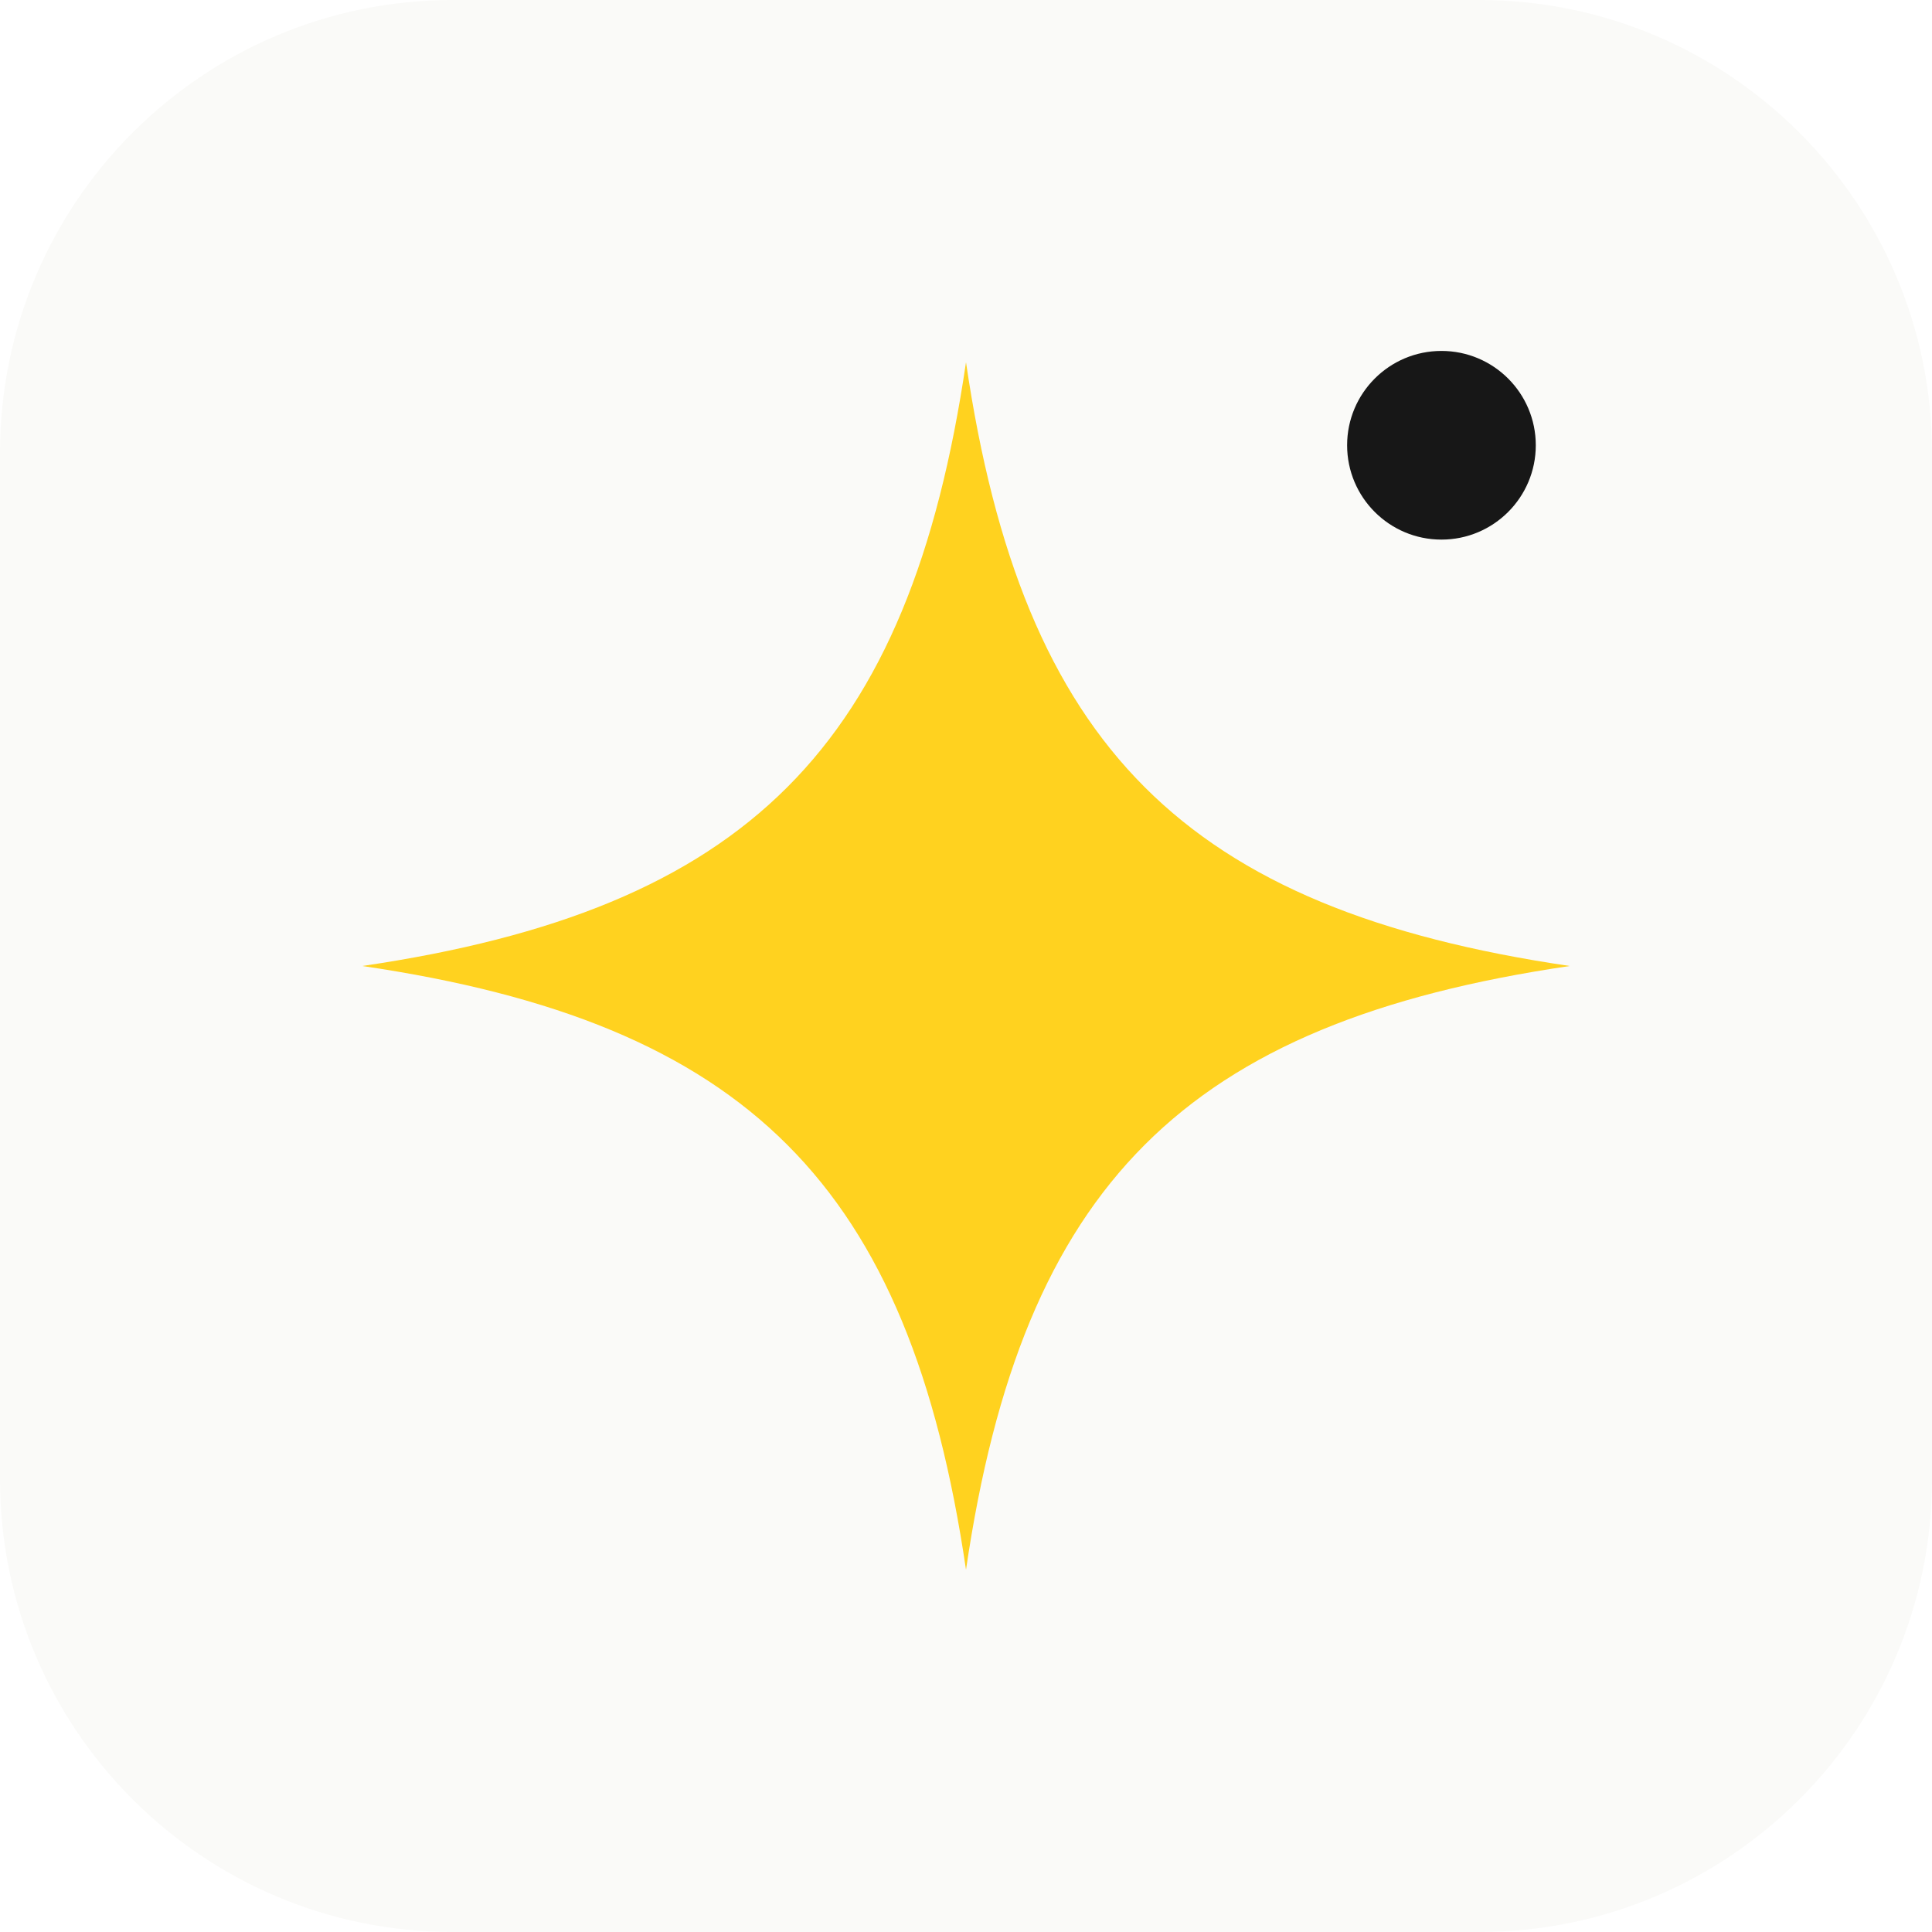
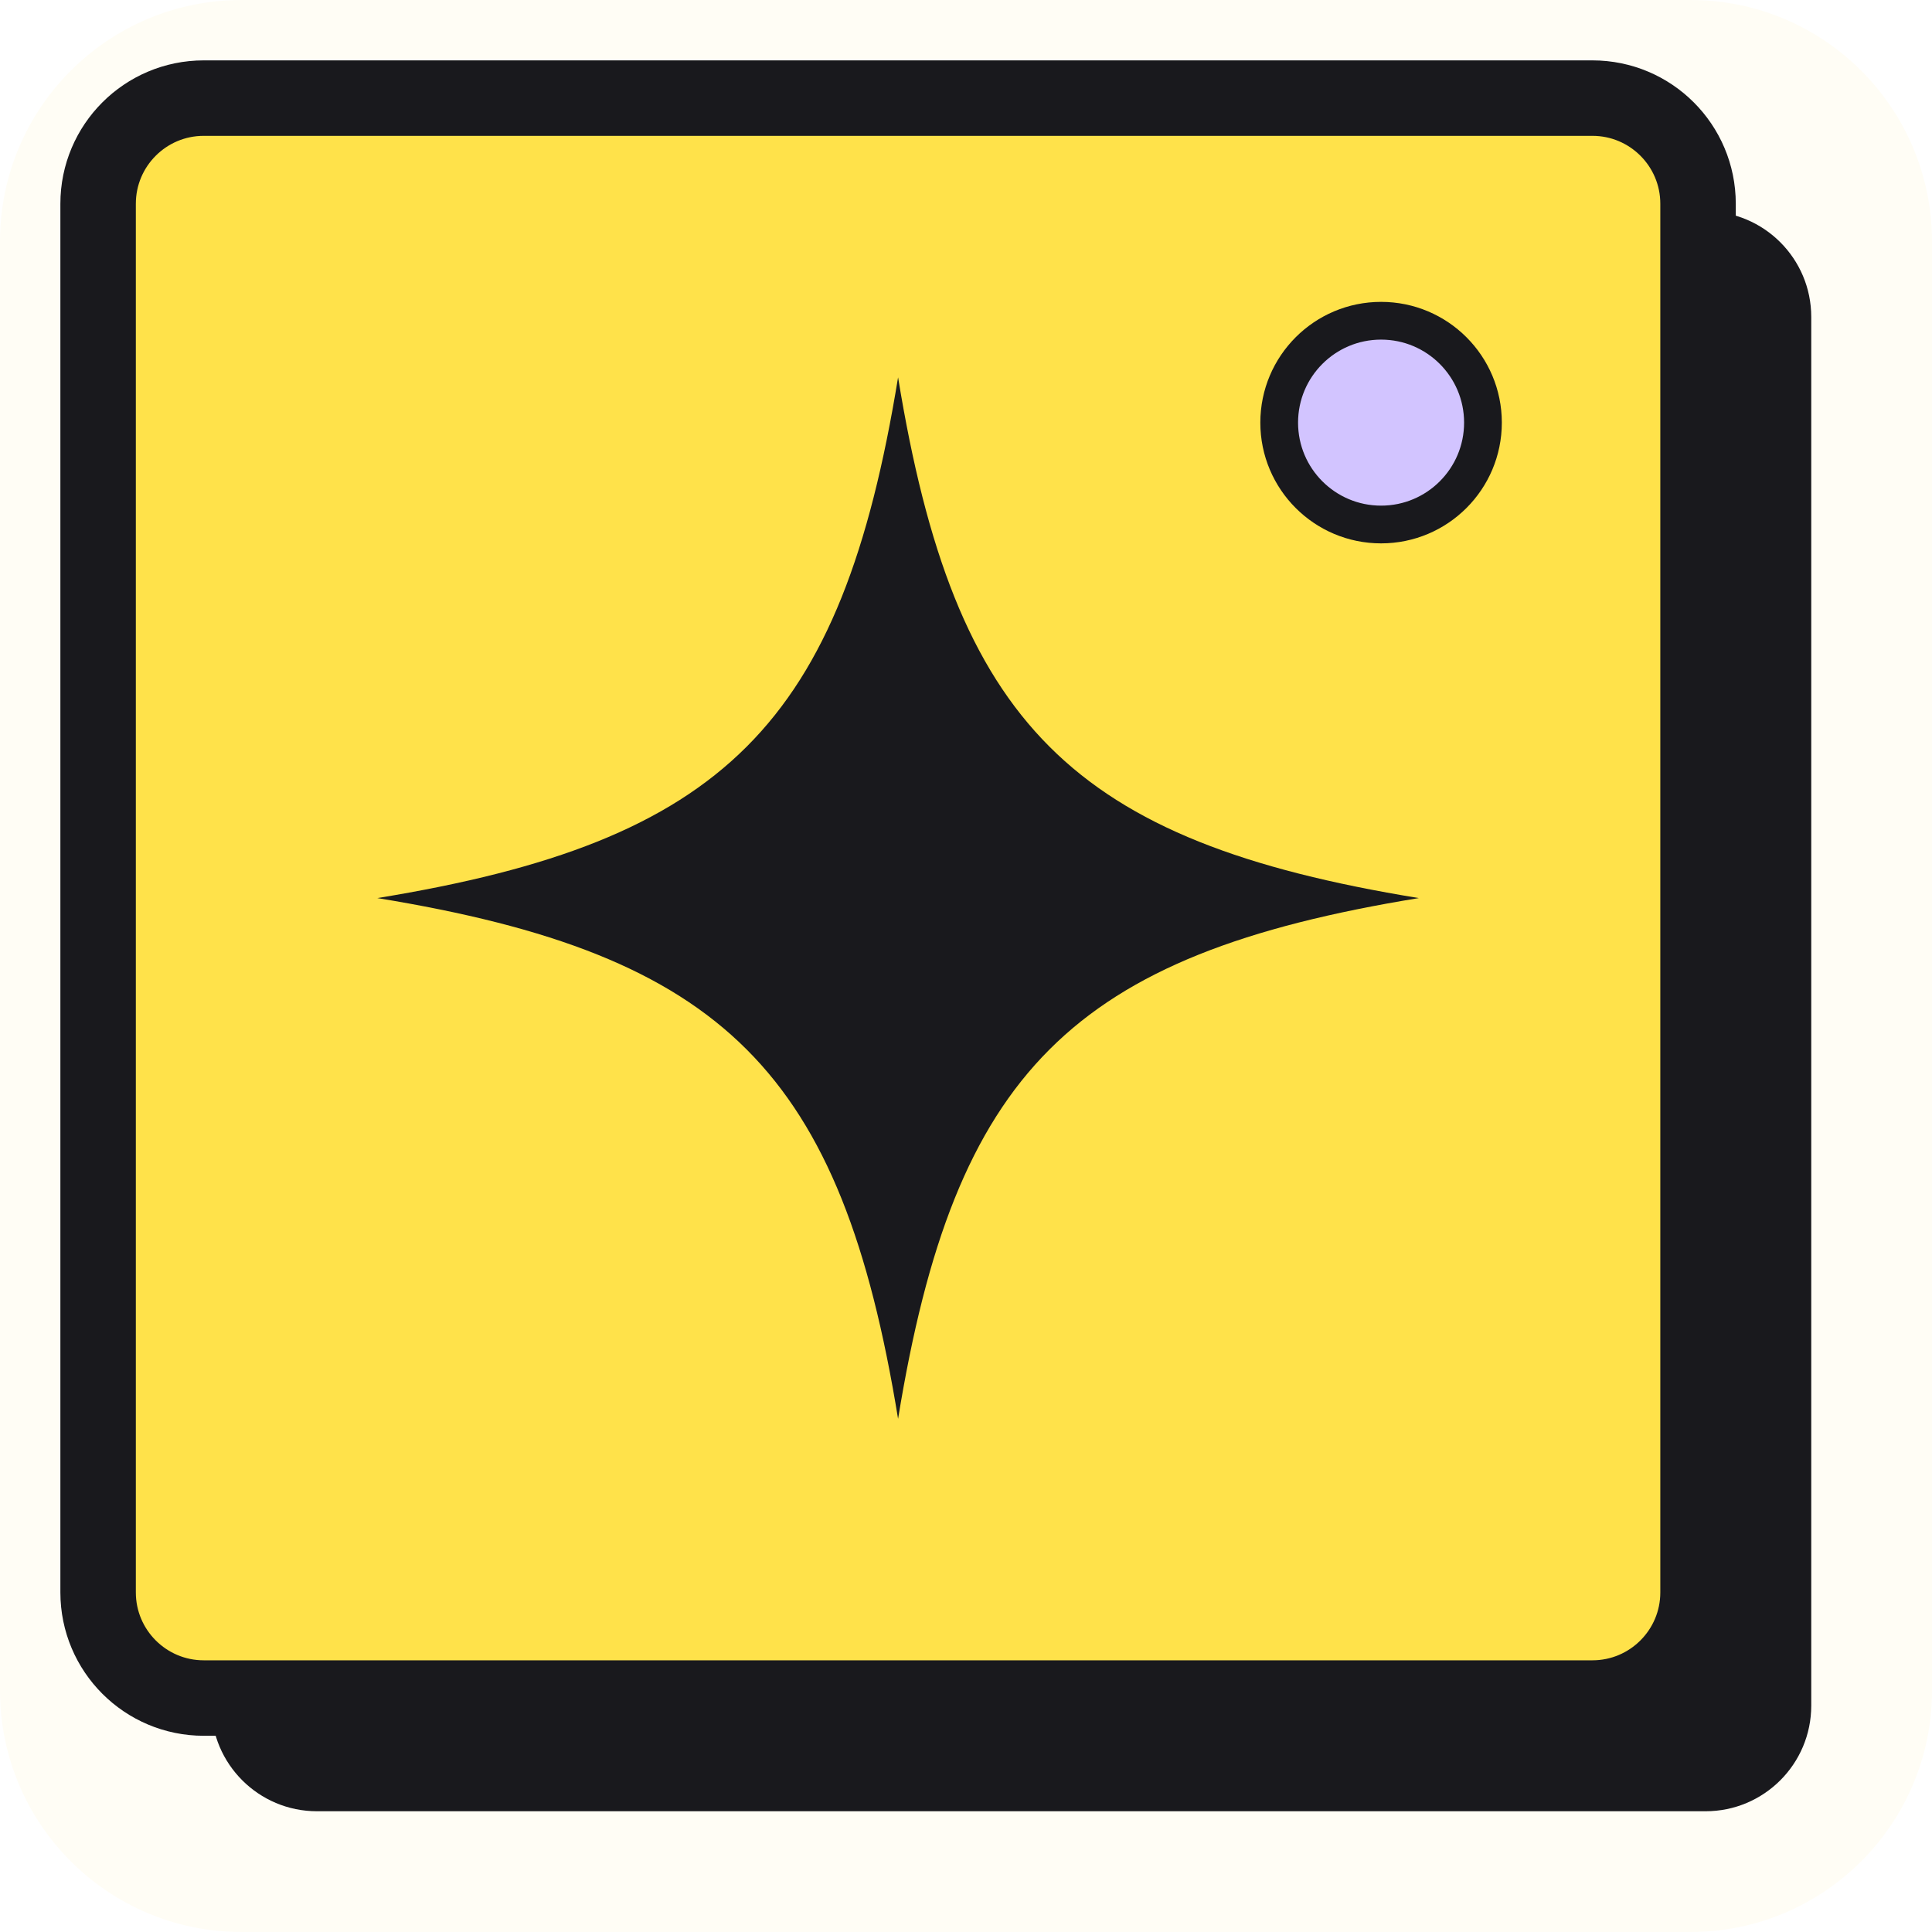
<svg xmlns="http://www.w3.org/2000/svg" width="512" height="512" viewBox="0 0 512 512">
-   <rect width="512" height="512" rx="120" fill="#fafaf8" />
-   <path d="M256 96c15 102 58 145 160 160-102 15-145 58-160 160-15-102-58-145-160-160 102-15 145-58 160-160" fill="#ffd21f" />
-   <circle cx="382" cy="118" r="25" fill="#171717" />
+   <rect width="512" height="512" rx="64" fill="#fffdf5" />
+   <rect x="56" y="56" width="424" height="424" rx="28" fill="#19191d" />
+   <rect x="26" y="26" width="424" height="424" rx="28" fill="#ffe24a" stroke="#19191d" stroke-width="20" />
+   <path d="M238 100c15 92 46 123 138 138-92 15-123 46-138 138-15-92-46-123-138-138 92-15 123-46 138-138Z" fill="#19191d" />
+   <circle cx="366" cy="112" r="27" fill="#d2c4ff" stroke="#19191d" stroke-width="10" />
</svg>
